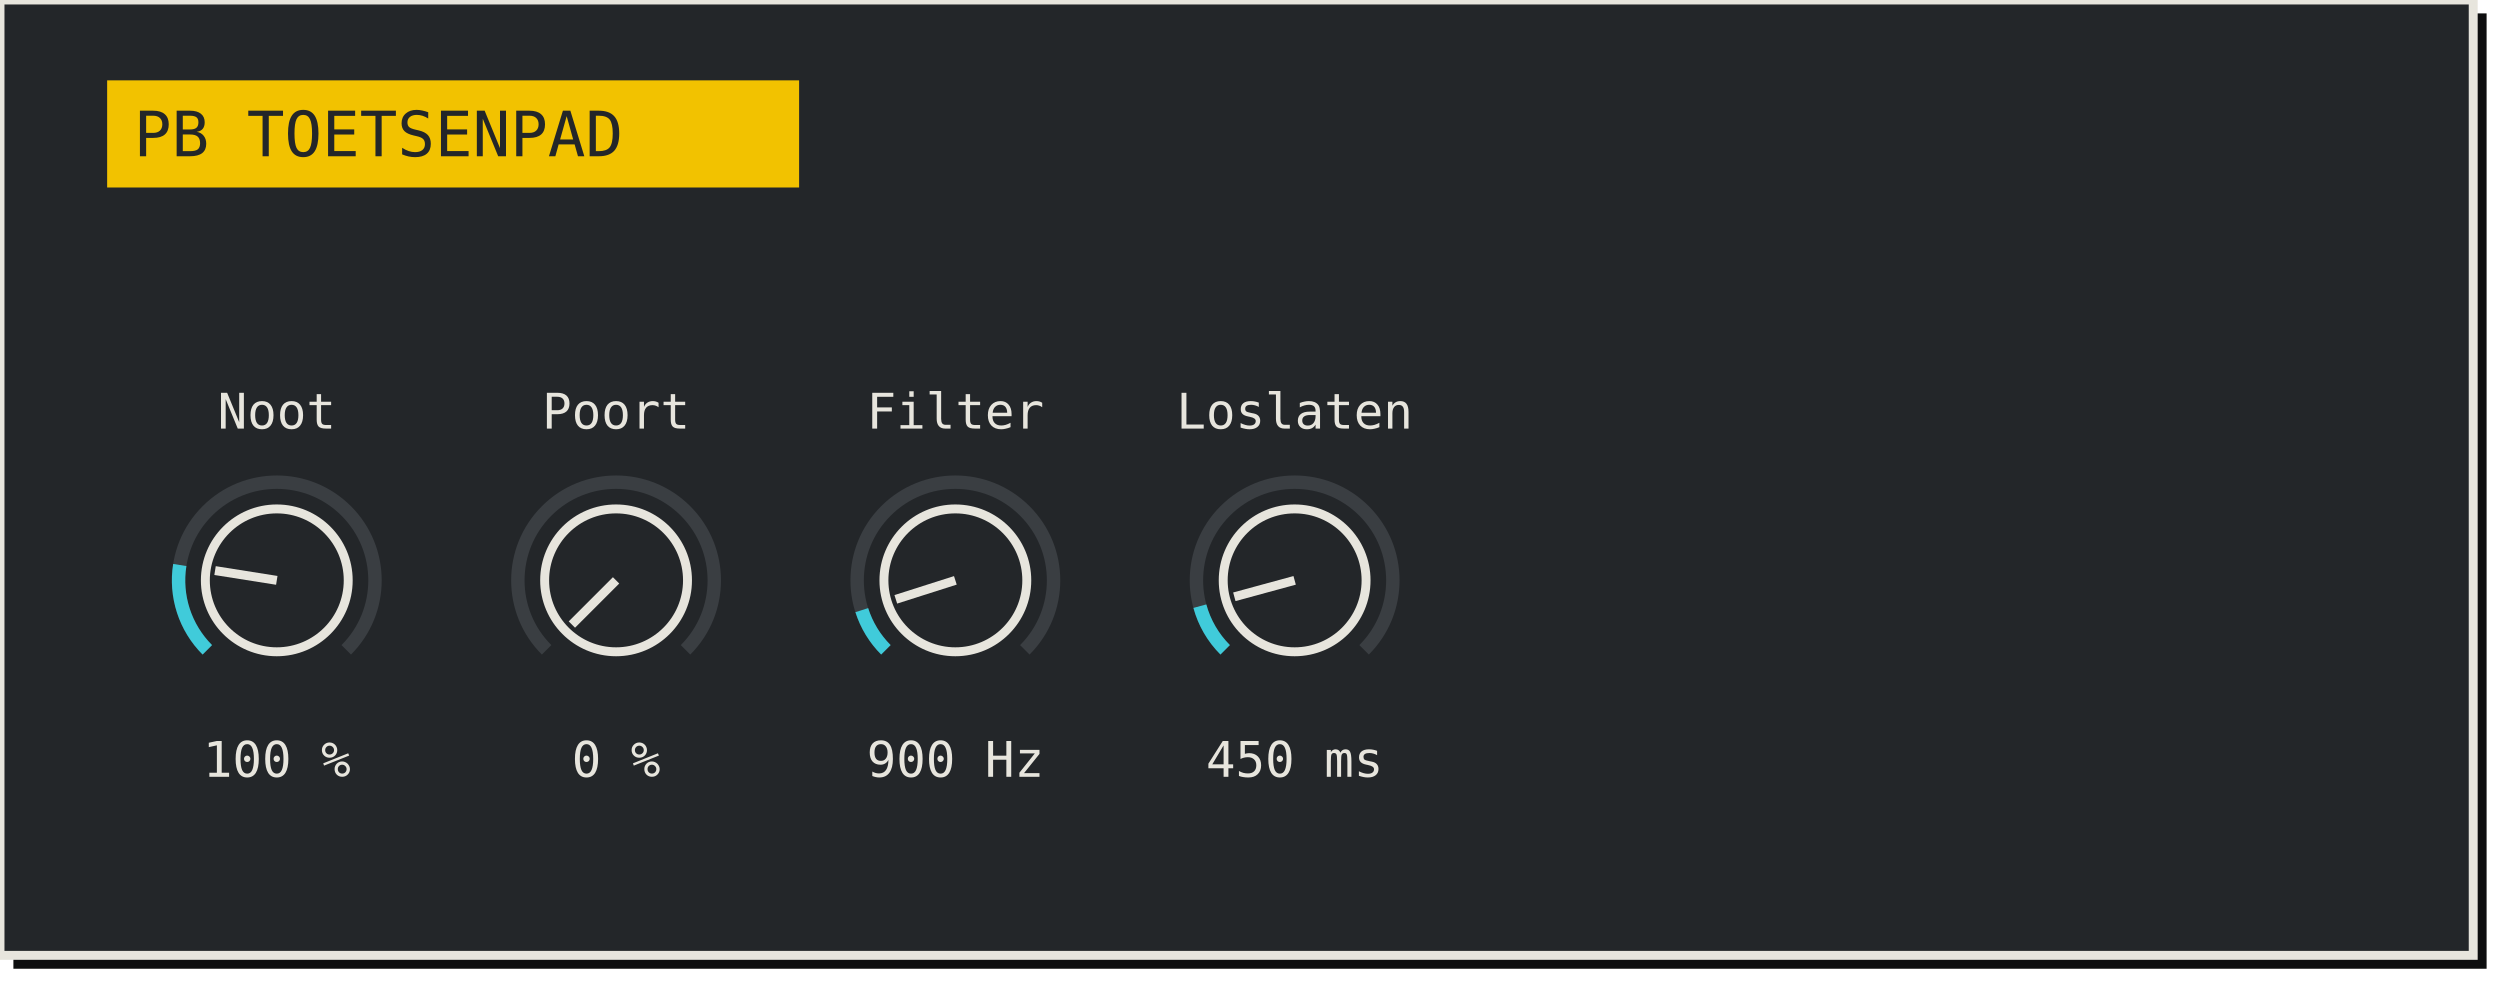
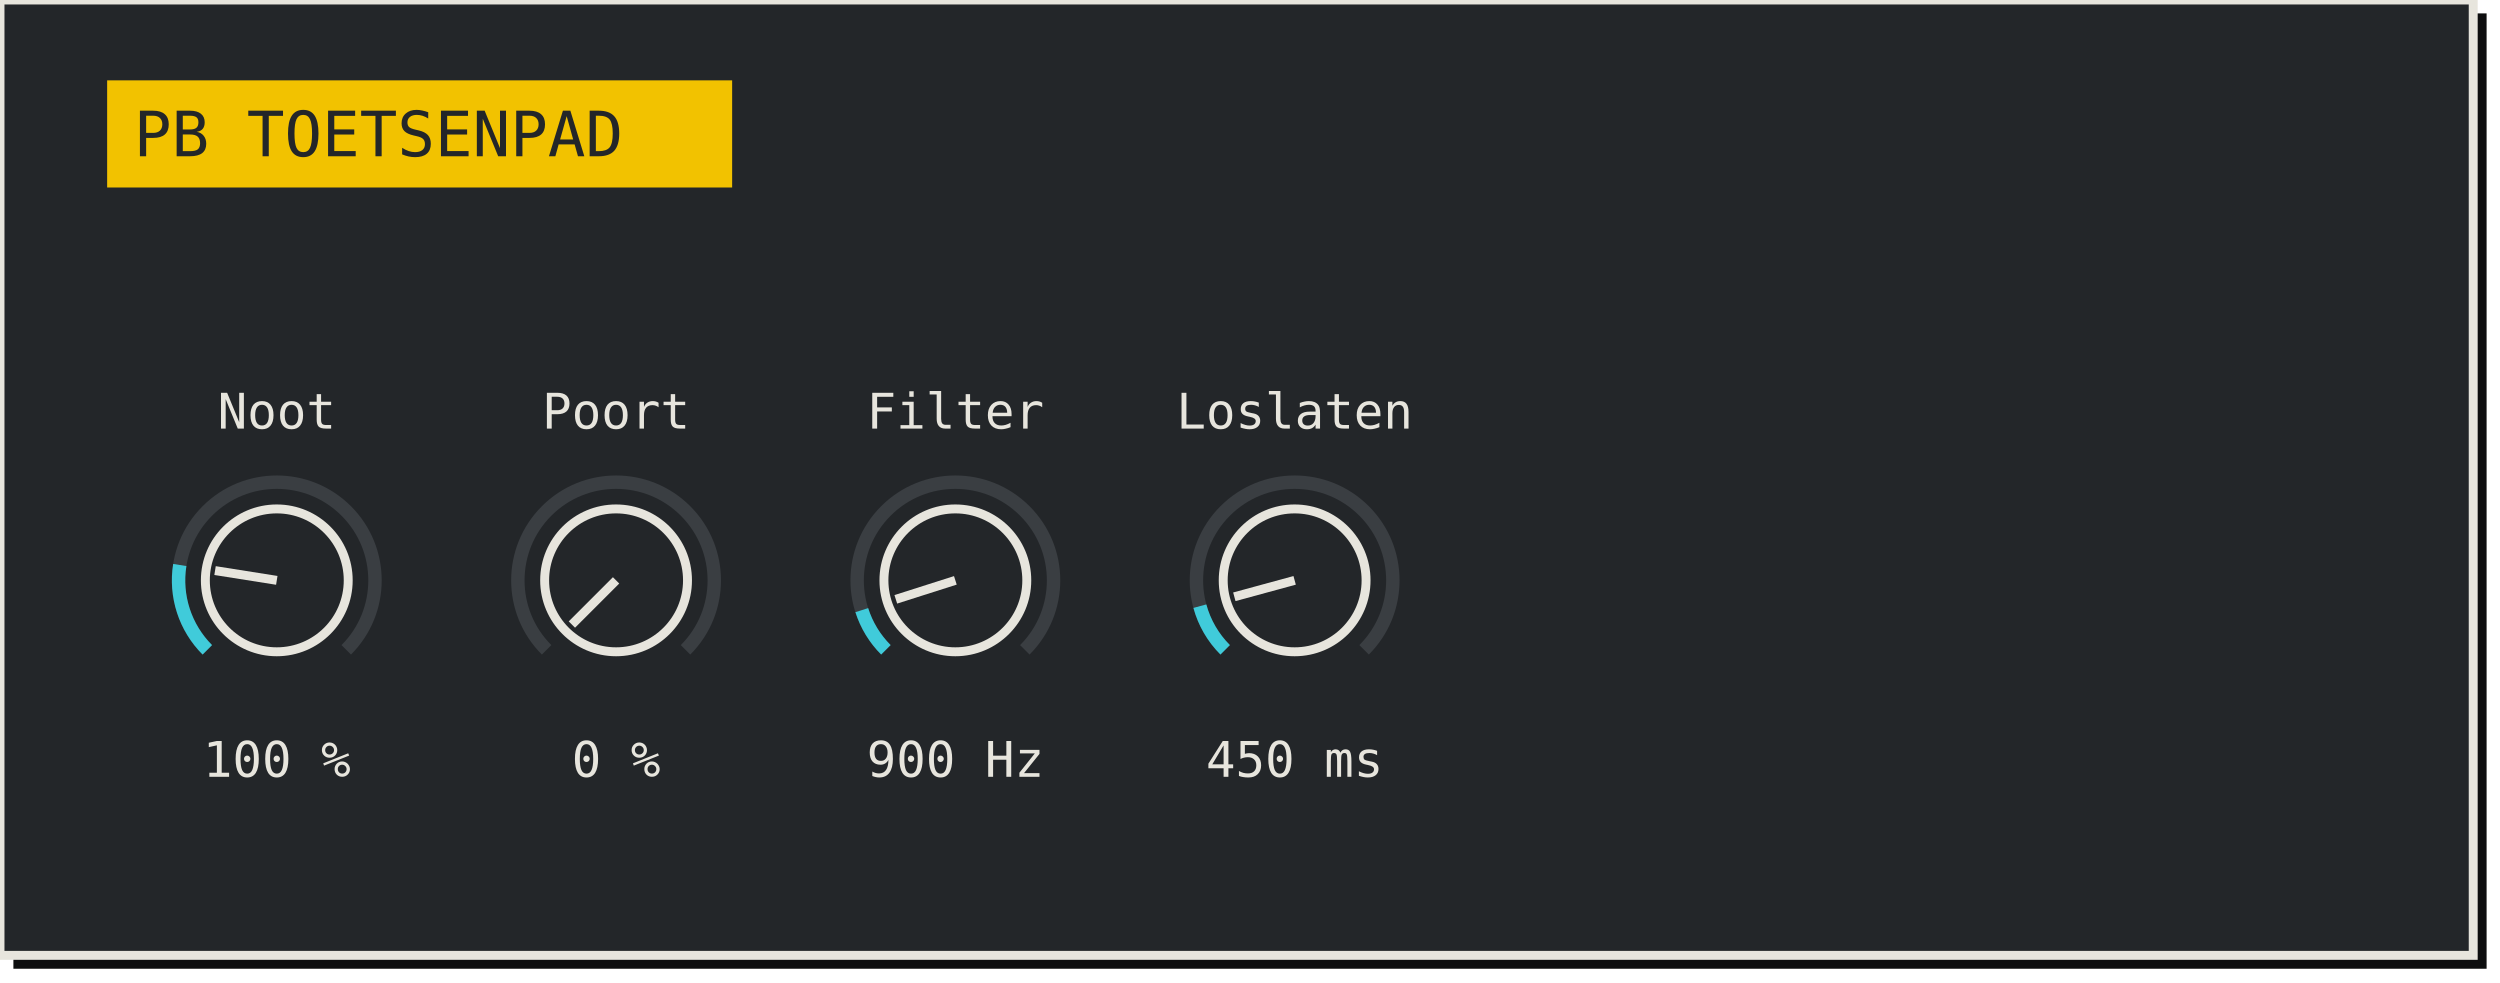
<svg xmlns="http://www.w3.org/2000/svg" width="560" height="220" viewBox="0 0 560 220">
  <style>text{font-family:'IBM Plex Mono',monospace;font-size:11px;fill:#e7e5dd;text-anchor:middle;font-variant-numeric:tabular-nums}
  .n{font-family:Silkscreen,monospace;font-size:14px;fill:#232629;text-anchor:start}.w{fill:#e7e5dd}
  .knop{fill:#232629;stroke:#e7e5dd;stroke-width:2}.wijzer{stroke:#e7e5dd;stroke-width:2}
  .spoor0{fill:none;stroke:#3a3e42;stroke-width:3}.spoor{fill:none;stroke:#40cbda;stroke-width:3}</style>
  <rect x="3" y="3" width="554" height="214" fill="#0d0e0f" />
  <rect x="0" y="0" width="554" height="214" fill="#232629" stroke="#e7e5dd" stroke-width="2" />
-   <rect x="24" y="18" width="155" height="24" fill="#f2c200" />
+   <rect x="24" y="18" width="140" height="24" fill="#f2c200" />
  <text x="30" y="35" class="n">PB TOETSENPAD</text>
  <g transform="translate(62 130)">
    <text y="-34" class="l">Noot</text>
    <path d="M-15.56 15.56 A22 22 0 1 1 15.56 15.56" class="spoor0" />
    <path d="M-15.56 15.56 A22 22 0 0 1 -21.73 -3.44" class="spoor" />
    <circle r="16" class="knop" />
    <line x1="0" y1="0" x2="-13.83" y2="-2.19" class="wijzer" />
    <text y="44" class="w">100 %</text>
  </g>
  <g transform="translate(138 130)">
    <text y="-34" class="l">Poort</text>
    <path d="M-15.56 15.56 A22 22 0 1 1 15.56 15.56" class="spoor0" />
    <path d="M-15.56 15.56 A22 22 0 0 1 -15.56 15.56" class="spoor" />
    <circle r="16" class="knop" />
    <line x1="0" y1="0" x2="-9.90" y2="9.90" class="wijzer" />
    <text y="44" class="w">0 %</text>
  </g>
  <g transform="translate(214 130)">
    <text y="-34" class="l">Filter</text>
    <path d="M-15.56 15.56 A22 22 0 1 1 15.56 15.56" class="spoor0" />
    <path d="M-15.56 15.56 A22 22 0 0 1 -20.96 6.67" class="spoor" />
    <circle r="16" class="knop" />
    <line x1="0" y1="0" x2="-13.34" y2="4.25" class="wijzer" />
    <text y="44" class="w">900 Hz</text>
  </g>
  <g transform="translate(290 130)">
    <text y="-34" class="l">Loslaten</text>
    <path d="M-15.56 15.56 A22 22 0 1 1 15.56 15.56" class="spoor0" />
    <path d="M-15.56 15.56 A22 22 0 0 1 -21.23 5.78" class="spoor" />
    <circle r="16" class="knop" />
    <line x1="0" y1="0" x2="-13.51" y2="3.68" class="wijzer" />
    <text y="44" class="w">450 ms</text>
  </g>
</svg>
